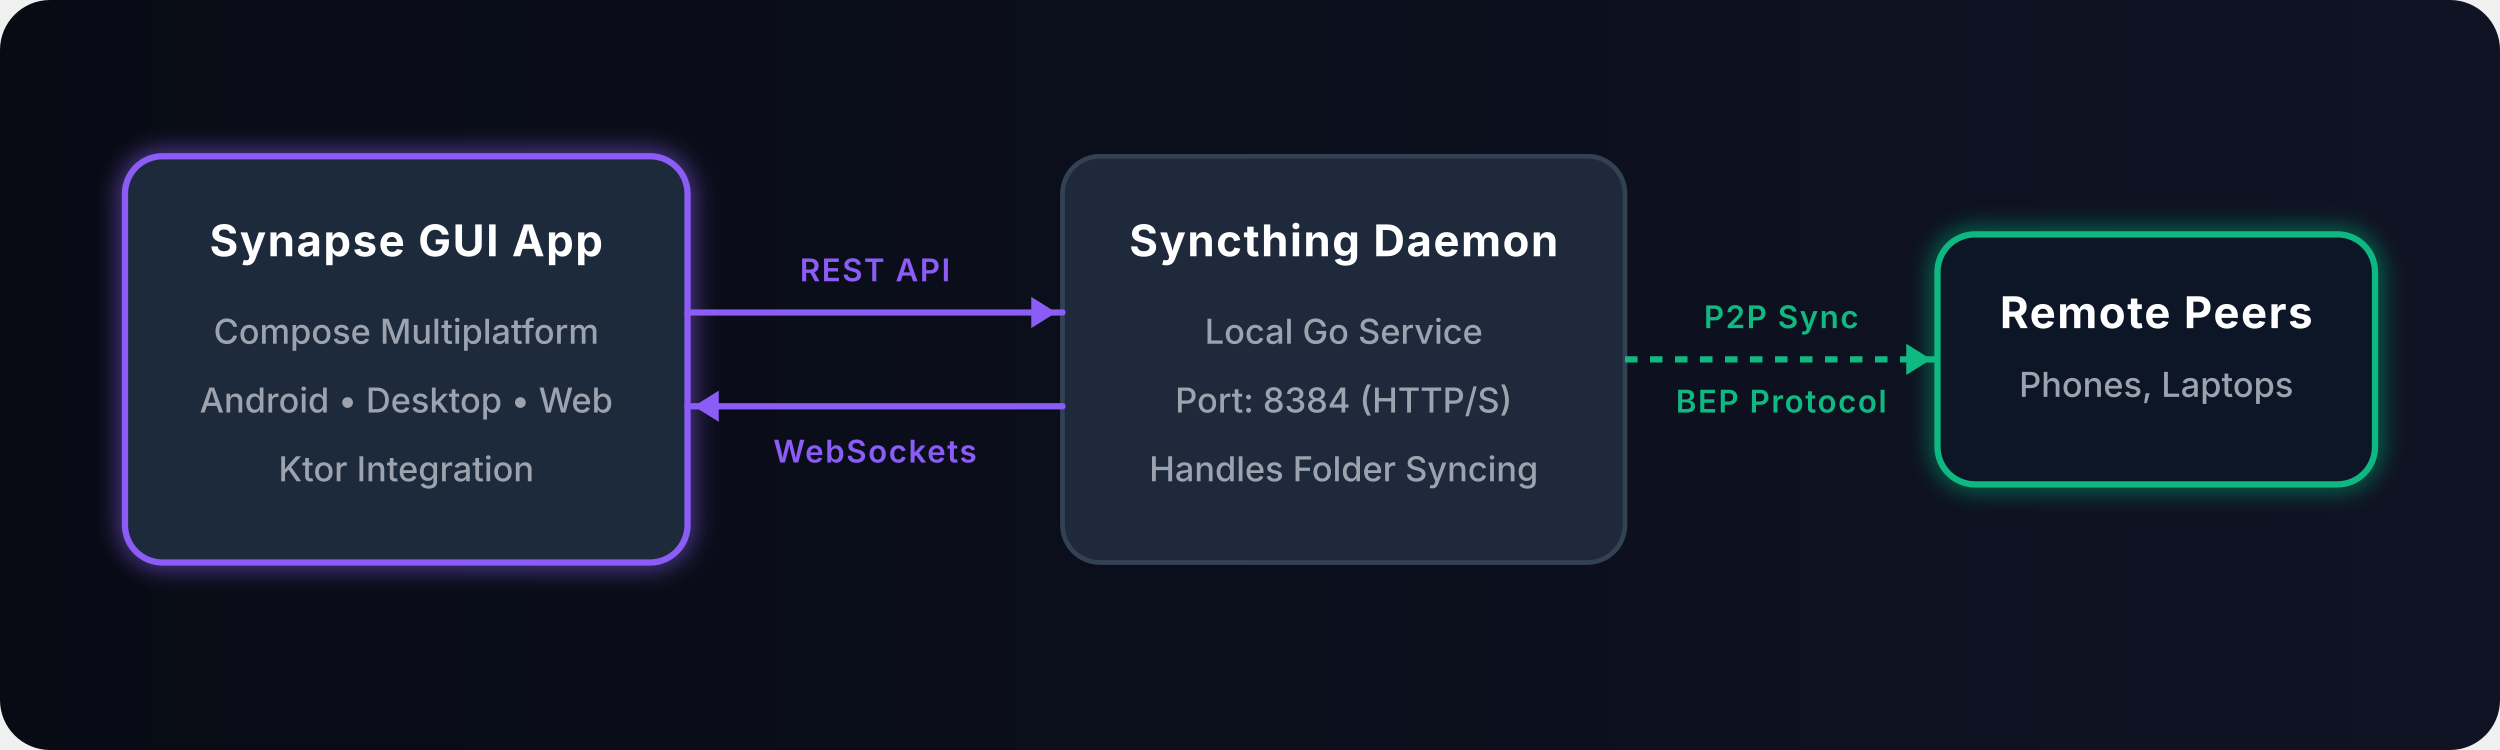
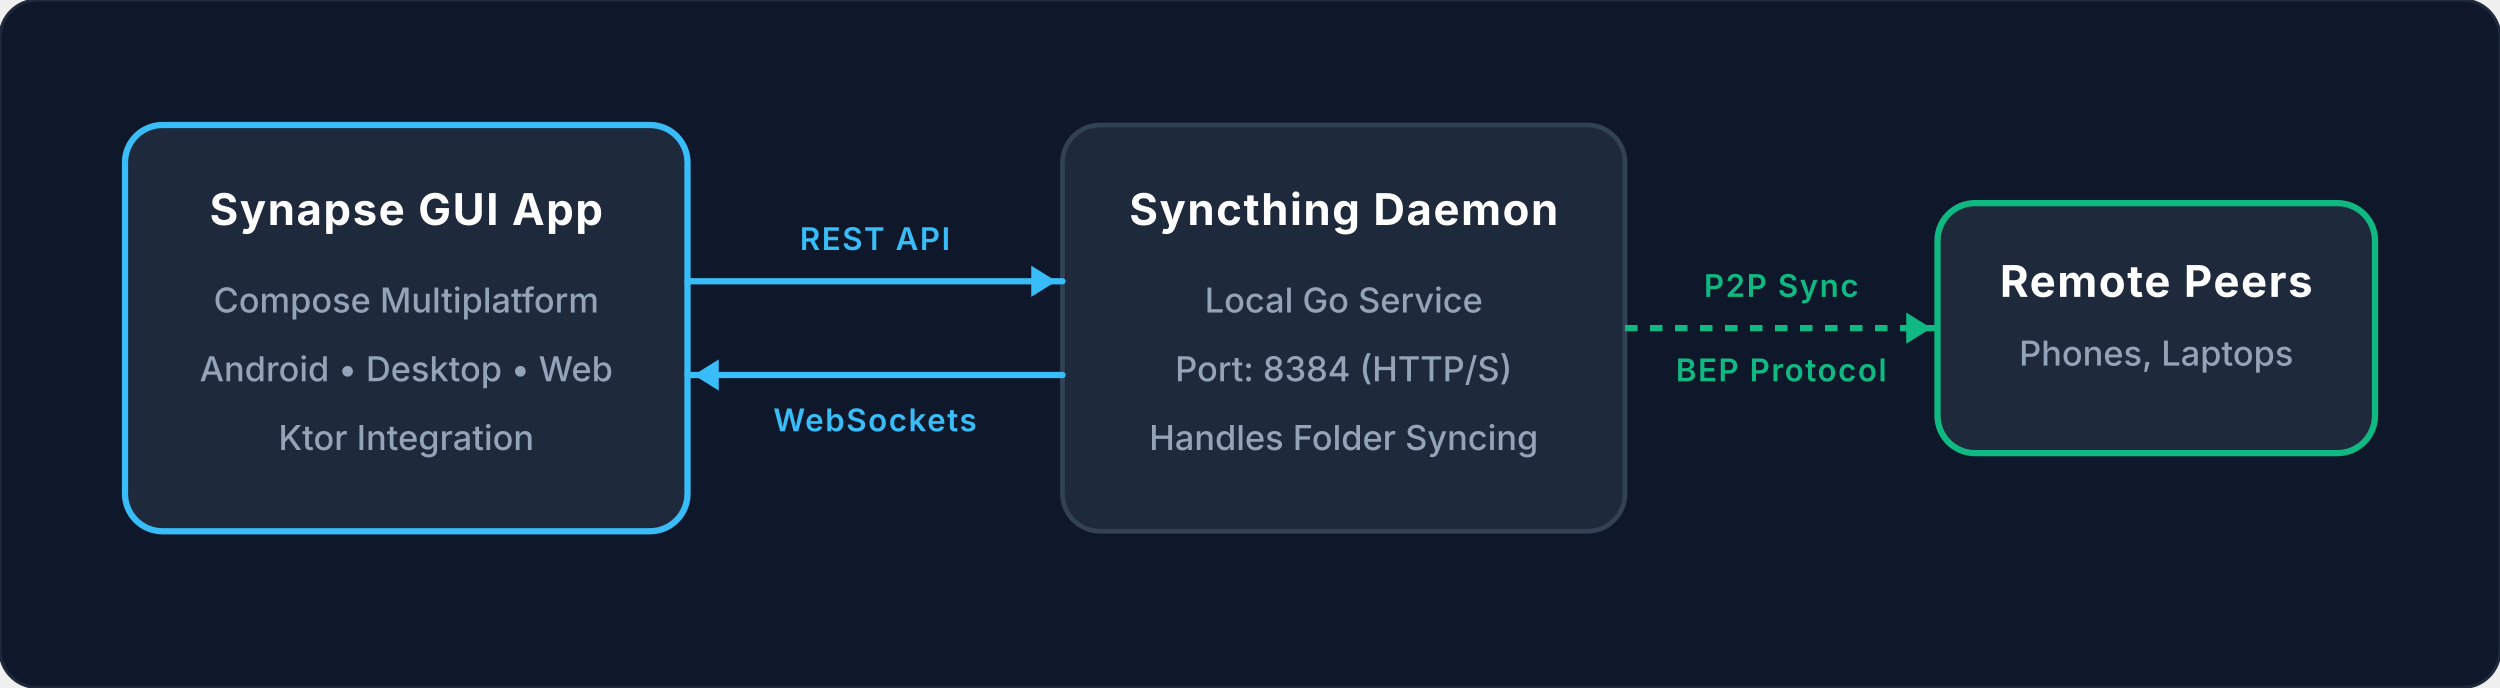
- <svg xmlns="http://www.w3.org/2000/svg" viewBox="0 0 800 240" width="100%" height="100%">
-   <defs>
-     <linearGradient id="bg-grad" x1="0%" y1="0%" x2="100%" y2="0%">
-       <stop offset="0%" stop-color="#080B14" />
-       <stop offset="100%" stop-color="#0F1324" />
-     </linearGradient>
-     <filter id="glow-purple" x="-20%" y="-20%" width="140%" height="140%">
-       <feGaussianBlur stdDeviation="4" result="blur" />
-       <feComposite in="SourceGraphic" in2="blur" operator="over" />
-     </filter>
-     <filter id="glow-emerald" x="-20%" y="-20%" width="140%" height="140%">
-       <feGaussianBlur stdDeviation="4" result="blur" />
-       <feComposite in="SourceGraphic" in2="blur" operator="over" />
-     </filter>
-   </defs>
+ <svg xmlns="http://www.w3.org/2000/svg" viewBox="0 0 800 220" width="100%" height="100%">
  <style>
    .label-title { font-family: 'Outfit', 'Inter', system-ui, -apple-system, sans-serif; font-weight: 700; font-size: 14px; fill: #FFFFFF; letter-spacing: 0.5px; }
-     .label-desc { font-family: 'Inter', system-ui, -apple-system, sans-serif; font-weight: 500; font-size: 11px; fill: #9CA3AF; }
-     .label-flow { font-family: 'Inter', system-ui, -apple-system, sans-serif; font-weight: 600; font-size: 10px; fill: #8B5CF6; letter-spacing: 0.5px; }
+     .label-desc { font-family: 'Inter', system-ui, -apple-system, sans-serif; font-weight: 500; font-size: 11px; fill: #94A3B8; }
+     .label-flow { font-family: 'Inter', system-ui, -apple-system, sans-serif; font-weight: 600; font-size: 10px; fill: #38BDF8; letter-spacing: 0.5px; }
    .label-flow-p2p { font-family: 'Inter', system-ui, -apple-system, sans-serif; font-weight: 600; font-size: 10px; fill: #10B981; letter-spacing: 0.5px; }
    .node-box { fill: #1E293B; stroke: #334155; stroke-width: 1.5px; }
-     .node-box-active { fill: #1E293B; stroke: #8B5CF6; stroke-width: 2px; filter: url(#glow-purple); }
-     .node-box-status { fill: #111827; stroke: #10B981; stroke-width: 2px; filter: url(#glow-emerald); }
-     .flow-line { fill: none; stroke: #8B5CF6; stroke-width: 2px; stroke-linecap: round; }
+     .node-box-active { fill: #1E293B; stroke: #38BDF8; stroke-width: 2px; }
+     .node-box-status { fill: #1E293B; stroke: #10B981; stroke-width: 2px; }
+     .flow-line { fill: none; stroke: #38BDF8; stroke-width: 2px; stroke-linecap: round; }
    .flow-line-p2p { fill: none; stroke: #10B981; stroke-width: 2px; stroke-dasharray: 4 4; }
-     .arrow { fill: #8B5CF6; }
+     .arrow { fill: #38BDF8; }
    .arrow-p2p { fill: #10B981; }
  </style>
-   <rect width="800" height="240" fill="url(#bg-grad)" rx="16" />
-   <g transform="translate(40, 50)">
+   <rect width="800" height="220" fill="#0F172A" rx="12" stroke="#1E293B" stroke-width="1" />
+   <g transform="translate(40, 40)">
    <rect width="180" height="130" rx="12" class="node-box-active" />
    <text x="90" y="32" text-anchor="middle" class="label-title">Synapse GUI App</text>
    <text x="90" y="60" text-anchor="middle" class="label-desc">Compose Multiplatform</text>
    <text x="90" y="82" text-anchor="middle" class="label-desc">Android • Desktop • Web</text>
    <text x="90" y="104" text-anchor="middle" class="label-desc">Ktor Integration</text>
  </g>
-   <g transform="translate(340, 50)">
+   <g transform="translate(340, 40)">
    <rect width="180" height="130" rx="12" class="node-box" />
    <text x="90" y="32" text-anchor="middle" class="label-title">Syncthing Daemon</text>
    <text x="90" y="60" text-anchor="middle" class="label-desc">Local Go Service</text>
    <text x="90" y="82" text-anchor="middle" class="label-desc">Port: 8384 (HTTP/S)</text>
    <text x="90" y="104" text-anchor="middle" class="label-desc">Handles Folder Syncing</text>
  </g>
-   <g transform="translate(620, 75)">
+   <g transform="translate(620, 65)">
    <rect width="140" height="80" rx="12" class="node-box-status" />
    <text x="70" y="30" text-anchor="middle" class="label-title">Remote Peers</text>
    <text x="70" y="52" text-anchor="middle" class="label-desc">Phones, Laptops</text>
  </g>
-   <g>
+   <g transform="translate(0, -10)">
    <path d="M 220 100 L 340 100" class="flow-line" />
    <path d="M 340 130 L 220 130" class="flow-line" />
    <polygon points="338,100 330,95 330,105" class="arrow" />
    <polygon points="222,130 230,125 230,135" class="arrow" />
    <text x="280" y="90" text-anchor="middle" class="label-flow">REST API</text>
    <text x="280" y="148" text-anchor="middle" class="label-flow">WebSockets</text>
  </g>
-   <g>
+   <g transform="translate(0, -10)">
    <path d="M 520 115 L 620 115" class="flow-line-p2p" />
    <polygon points="618,115 610,110 610,120" class="arrow-p2p" />
    <text x="570" y="105" text-anchor="middle" class="label-flow-p2p">P2P Sync</text>
    <text x="570" y="132" text-anchor="middle" class="label-flow-p2p">BEP Protocol</text>
  </g>
</svg>
